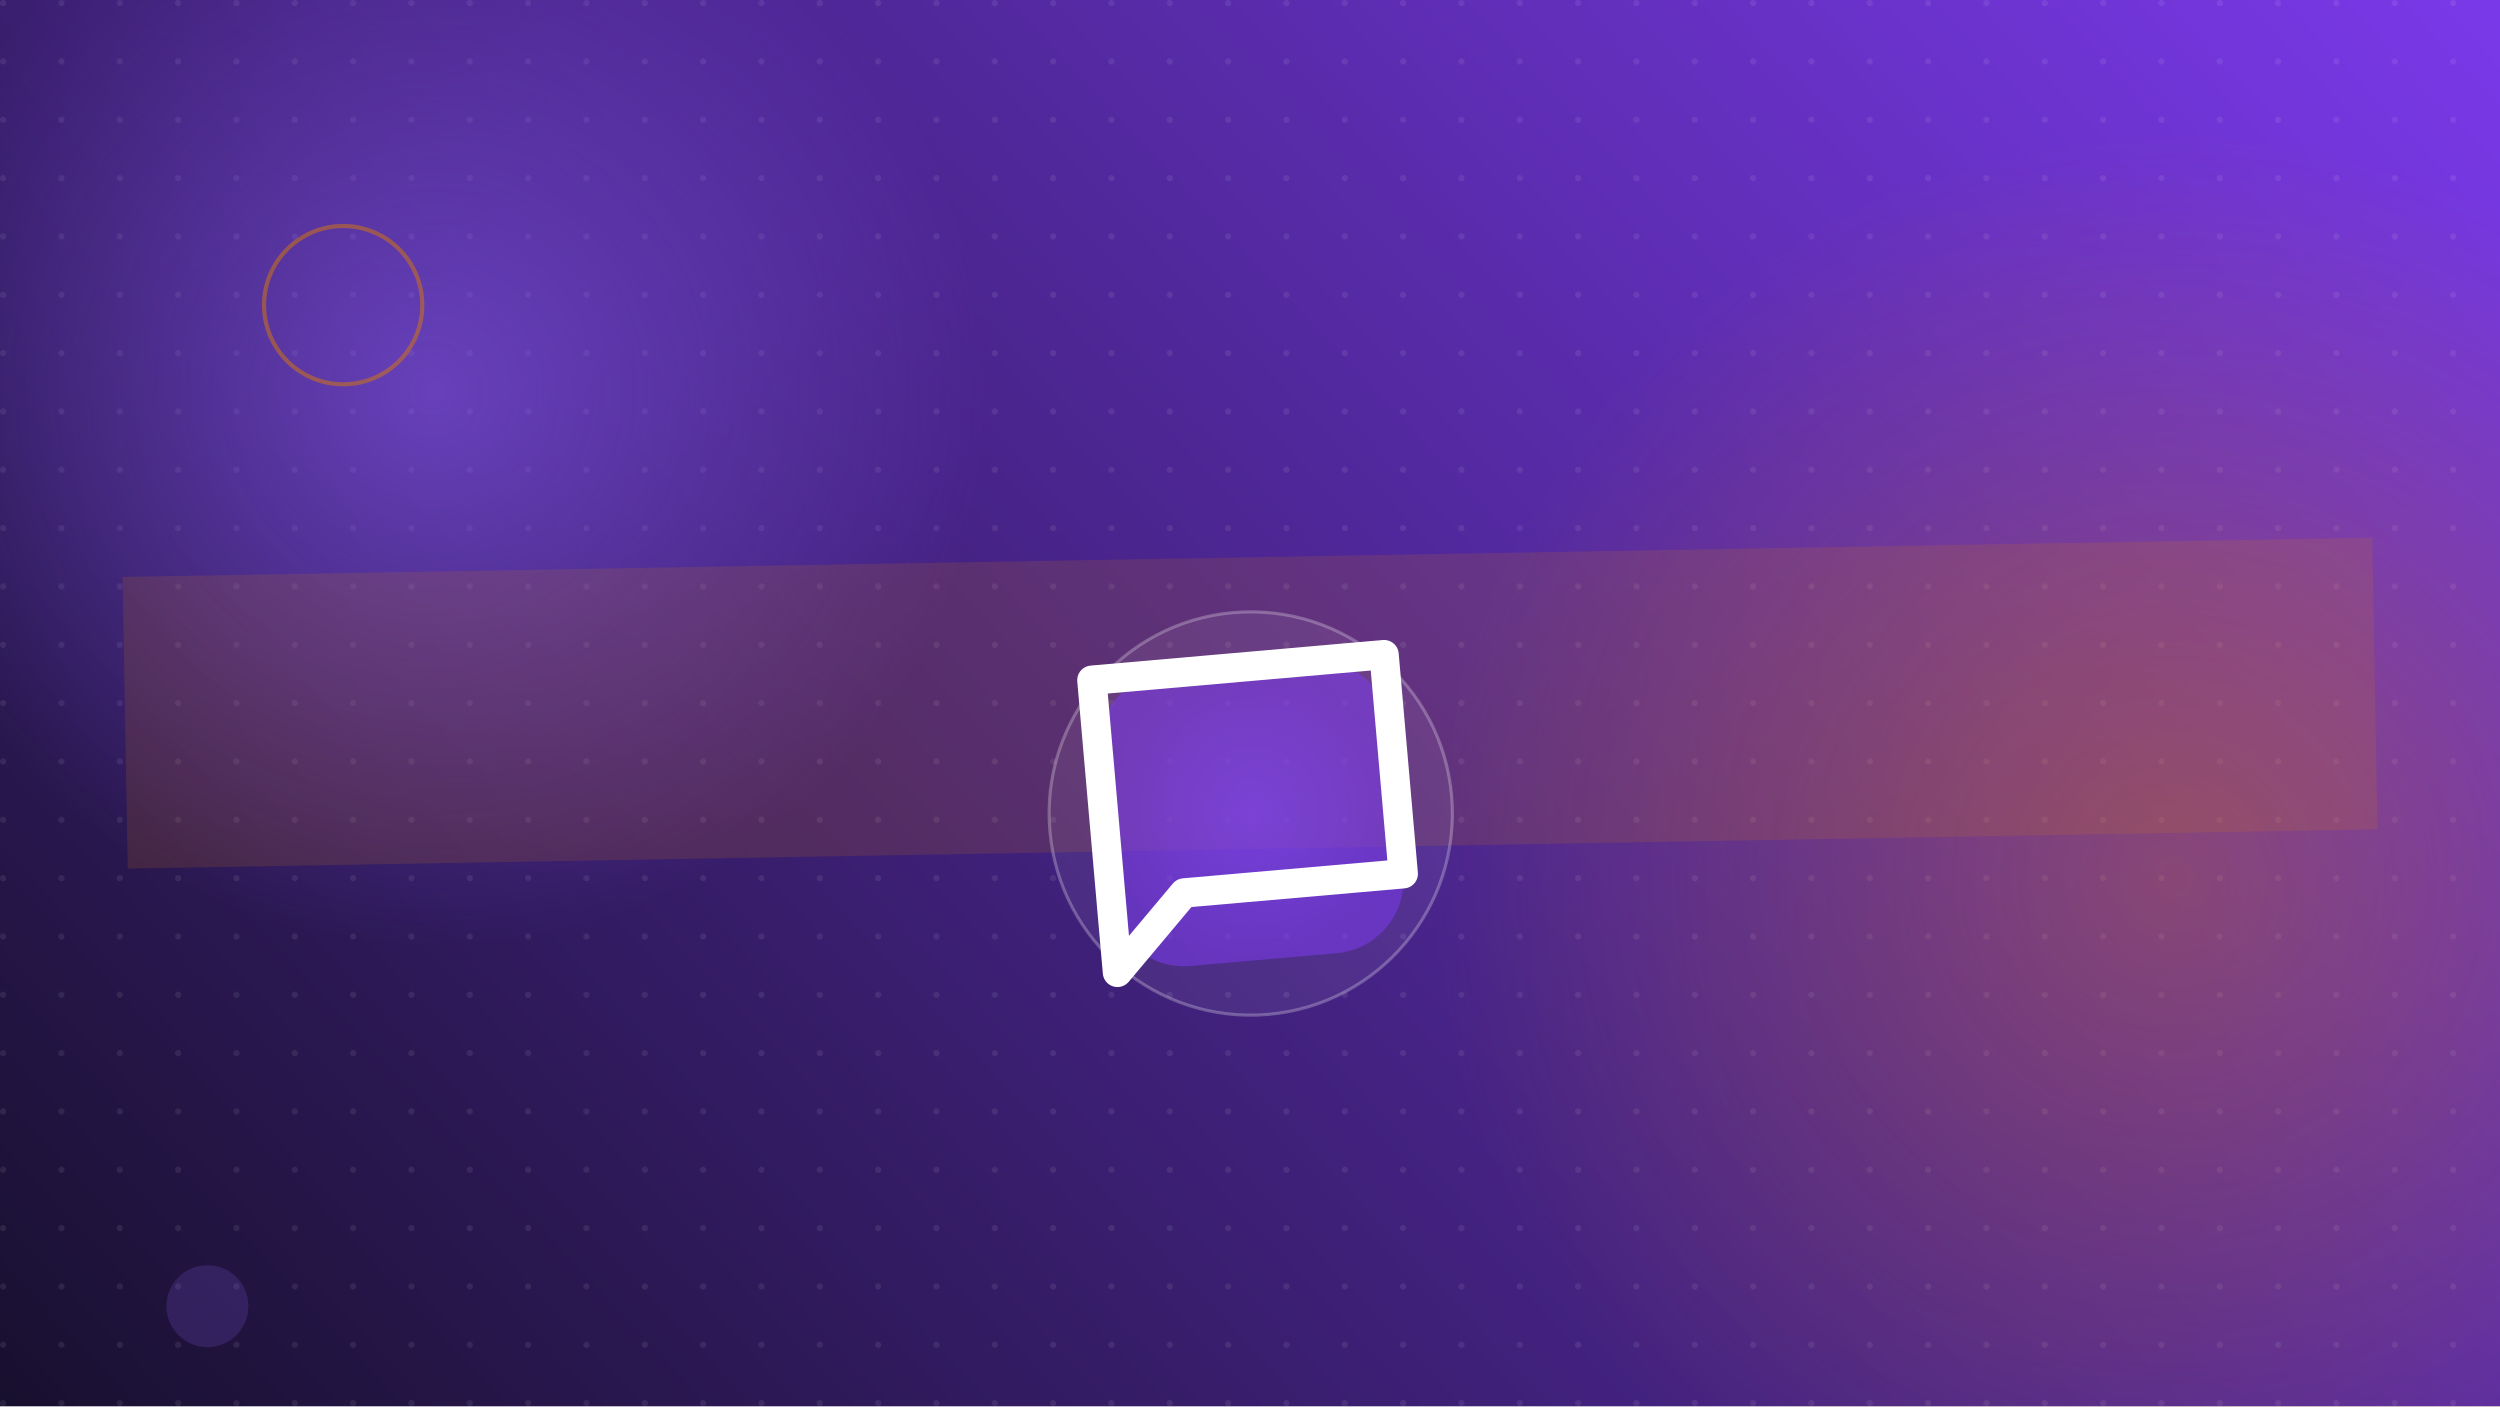
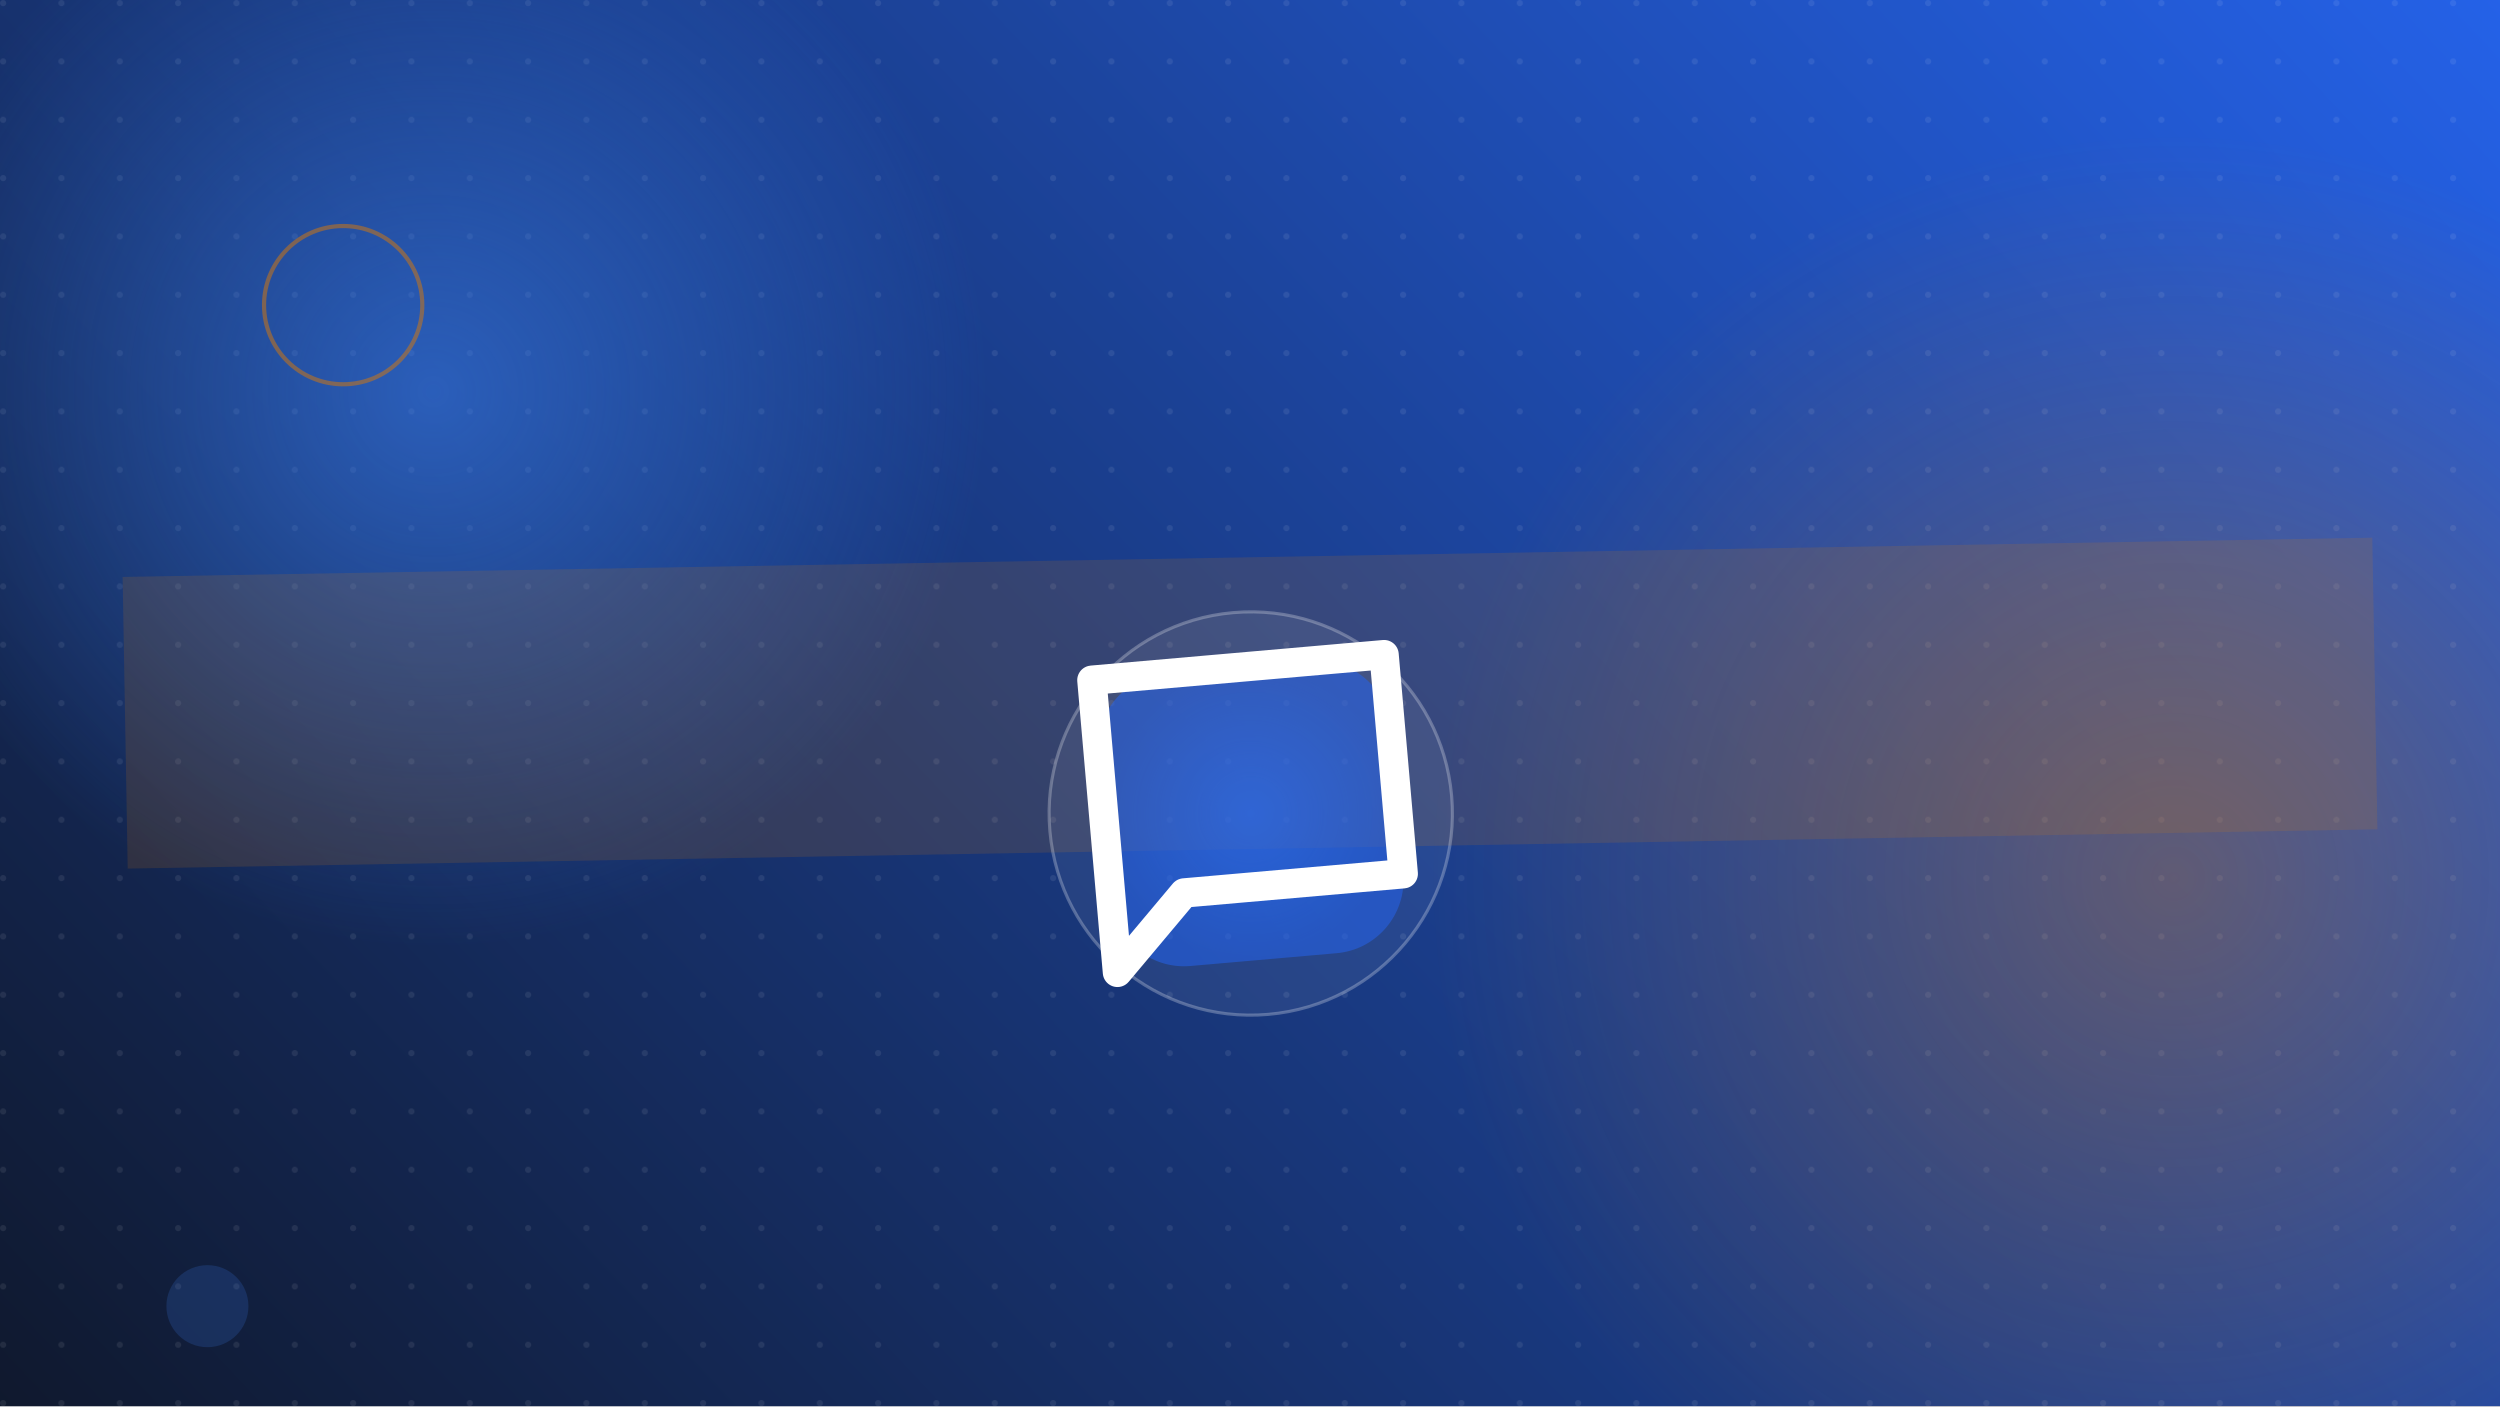
<svg xmlns="http://www.w3.org/2000/svg" viewBox="0 0 1200 675" width="1200" height="675">
  <defs>
    <linearGradient id="bg-aiwidgetgdpr" x1="0%" y1="0%" x2="100%" y2="100%" gradientTransform="rotate(287 0.5 0.5)">
-       <stop offset="0%" stop-color="#160f2b" />
-       <stop offset="100%" stop-color="#7c3aed" />
+       <stop offset="0%" stop-color="#0f172a" />
+       <stop offset="100%" stop-color="#2563eb" />
    </linearGradient>
    <radialGradient id="glow1-aiwidgetgdpr" cx="50%" cy="50%" r="50%">
-       <stop offset="0%" stop-color="#8b5cf6" stop-opacity="0.55" />
-       <stop offset="100%" stop-color="#8b5cf6" stop-opacity="0" />
+       <stop offset="0%" stop-color="#3b82f6" stop-opacity="0.55" />
+       <stop offset="100%" stop-color="#3b82f6" stop-opacity="0" />
    </radialGradient>
    <radialGradient id="glow2-aiwidgetgdpr" cx="50%" cy="50%" r="50%">
      <stop offset="0%" stop-color="#d97706" stop-opacity="0.35" />
      <stop offset="100%" stop-color="#d97706" stop-opacity="0" />
    </radialGradient>
    <pattern id="dots-aiwidgetgdpr" width="28" height="28" patternUnits="userSpaceOnUse">
      <circle cx="1.5" cy="1.5" r="1.5" fill="white" opacity="0.08" />
    </pattern>
  </defs>
  <rect width="1200" height="675" fill="url(#bg-aiwidgetgdpr)" />
  <rect width="1200" height="675" fill="url(#dots-aiwidgetgdpr)" />
  <circle cx="207.794" cy="187.809" r="268.27" fill="url(#glow1-aiwidgetgdpr)" />
  <circle cx="1044.35" cy="421.843" r="360.53" fill="url(#glow2-aiwidgetgdpr)" />
  <line x1="600" y1="-202.5" x2="600" y2="877.5" stroke="#d97706" stroke-width="140" opacity="0.15" transform="rotate(89 600 337.5)" />
  <circle cx="164.72" cy="146.469" r="37.981" fill="none" stroke="#d97706" stroke-width="2" opacity="0.5" />
-   <circle cx="99.559" cy="626.964" r="19.683" fill="#8b5cf6" opacity="0.18" />
+   <circle cx="99.559" cy="626.964" r="19.683" fill="#3b82f6" opacity="0.18" />
  <g transform="translate(600.3645 390.4835) rotate(-5)">
    <circle r="96.789" fill="white" opacity="0.06" />
    <circle r="96.789" fill="none" stroke="white" stroke-opacity="0.26" stroke-width="1.5" />
    <rect x="-70.392" y="-70.392" width="140.784" height="140.784" rx="35.196" fill="url(#glow1-aiwidgetgdpr)" opacity="0.9" />
-     <rect x="-70.392" y="-70.392" width="140.784" height="140.784" rx="35.196" fill="#7c3aed" opacity="0.55" />
+     <rect x="-70.392" y="-70.392" width="140.784" height="140.784" rx="35.196" fill="#2563eb" opacity="0.55" />
    <g transform="scale(8.798987) translate(-12 -12)">
      <path d="M4 4h16v12H8l-4 4V4z" fill="none" stroke="white" stroke-width="1.6" stroke-linejoin="round" />
    </g>
  </g>
</svg>
